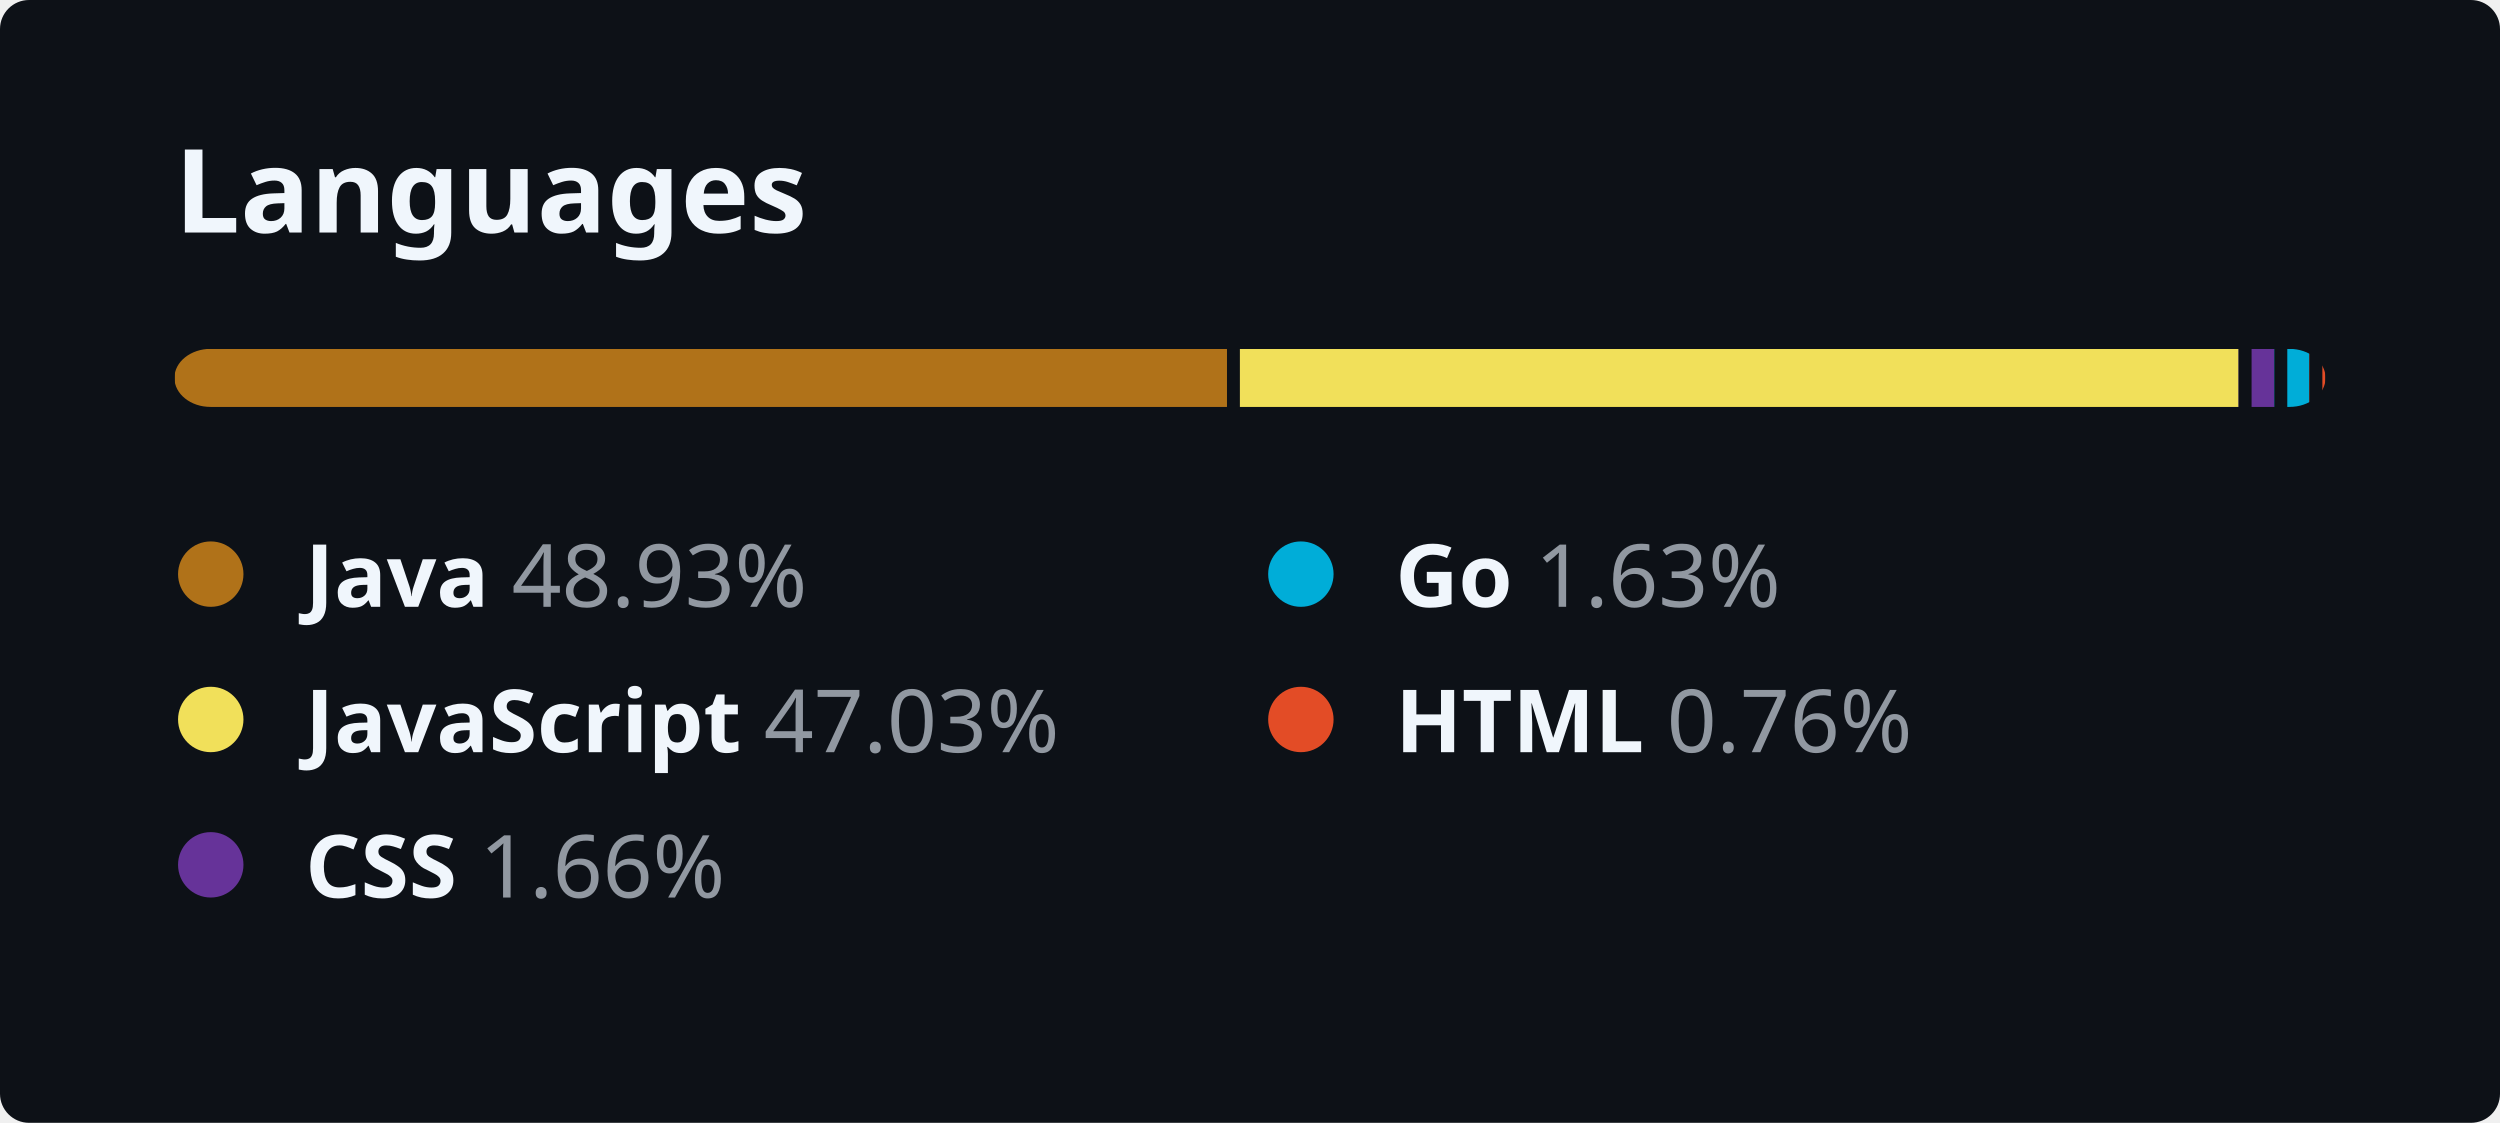
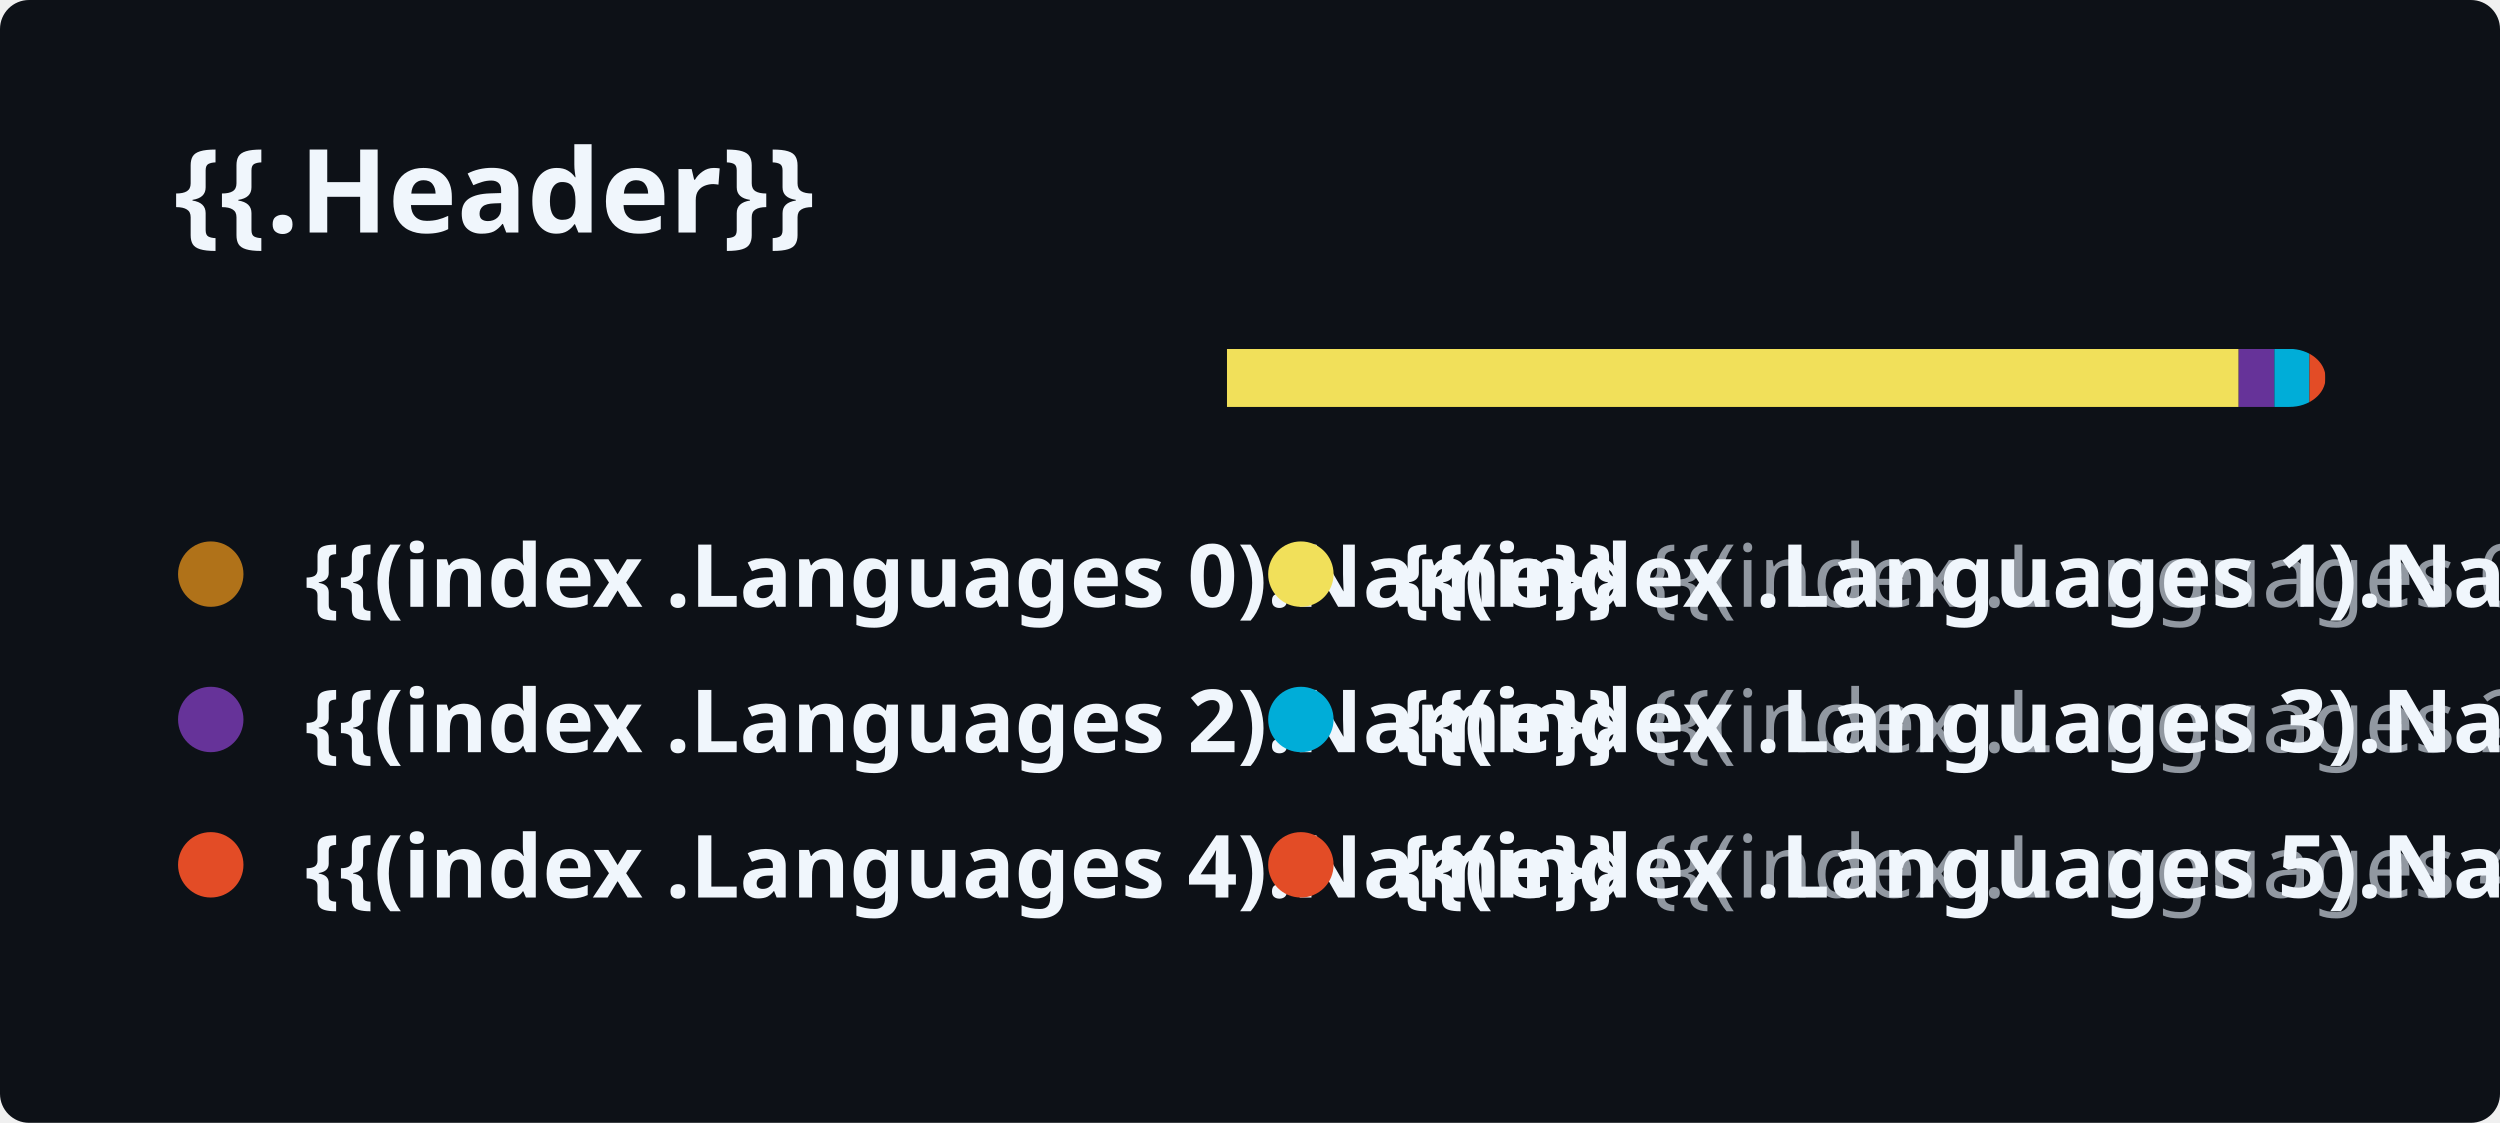
<svg xmlns="http://www.w3.org/2000/svg" width="344" height="154.5" viewBox="0 0 344 154.5" fill="none">
  <style>
    .header {
      font: 600 16px "Segoe UI", "Noto Sans", Helvetica, Arial, sans-serif;
      fill: #F0F6FC;
    }

    .lang-name {
      font-family: "Segoe UI", "Noto Sans", Helvetica, Arial, sans-serif;
      font-size: 12px;
    }

    .lang-name-bold {
      font-weight: 700;
      fill: #F0F6FC;
    }

    .lang-percent {
      font-weight: 400;
      fill: #9198A1;
    }
  </style>
  <rect height="100%" width="100%" fill="#0D1117" rx="4" ry="4" />
  <g transform="translate(24, 0)">
    <g transform="translate(0, 32)">
-       <text class="header">Languages</text>
+       <text class="header">{{.Header}}</text>
    </g>
    <g transform="translate(0, 48)">
      <svg height="8" width="296">
        <mask id="rect-mask">
          <rect x="0" y="0" width="100%" height="100%" fill="white" rx="5" />
        </mask>
        <circle id="legend-dot" cx="5" cy="6" r="4.5" />
-         <rect mask="url(#rect-mask)" x="0%" y="0" width="48.93%" height="100%" fill="#b07219" />
-         <rect mask="url(#rect-mask)" x="48.93%" y="0" width="47.03%" height="100%" fill="#f1e05a" />
-         <rect mask="url(#rect-mask)" x="95.96%" y="0" width="1.66%" height="100%" fill="#663399" />
-         <rect mask="url(#rect-mask)" x="97.62%" y="0" width="1.63%" height="100%" fill="#00ADD8" />
-         <rect mask="url(#rect-mask)" x="99.25%" y="0" width="0.76%" height="100%" fill="#e34c26" />
-         <rect x="48.93%" y="0" width="0.6%" height="100%" fill="#0D1117" />
-         <rect x="95.96%" y="0" width="0.6%" height="100%" fill="#0D1117" />
-         <rect x="97.62%" y="0" width="0.6%" height="100%" fill="#0D1117" />
-         <rect x="99.25%" y="0" width="0.6%" height="100%" fill="#0D1117" />
+ 
+         
+         {{if ge .LanguagesLen 1}}
+           <rect mask="url(#rect-mask)" x="0%" y="0" width="{{(index .Languages 0).Percent}}%" height="100%" fill="#b07219" />
+         {{end}}
+         {{if ge .LanguagesLen 2}}
+           <rect mask="url(#rect-mask)" x="48.93%" y="0" width="47.03%" height="100%" fill="#f1e05a" />
+         {{end}}
+         {{if ge .LanguagesLen 3}}
+           <rect mask="url(#rect-mask)" x="95.96%" y="0" width="1.66%" height="100%" fill="#663399" />
+         {{end}}
+         {{if ge .LanguagesLen 4}}
+           <rect mask="url(#rect-mask)" x="97.62%" y="0" width="1.63%" height="100%" fill="#00ADD8" />
+         {{end}}
+         {{if ge .LanguagesLen 5}}
+           <rect mask="url(#rect-mask)" x="99.25%" y="0" width="0.76%" height="100%" fill="#e34c26" />
+         {{end}}
+ 
+         
+         
      </svg>
-       <g transform="translate(0, 25)">
-         <g>
-           <circle cx="5" cy="6" r="4.5" fill="#b07219" />
-           <text x="18" y="10.5" class="lang-name">
-             <tspan class="lang-name-bold">Java</tspan>
-             <tspan class="lang-percent">48.93%</tspan>
-           </text>
-         </g>
-         <g transform="translate(0, 20)">
-           <circle cx="5" cy="6" r="4.5" fill="#f1e05a" />
-           <text x="18" y="10.5" class="lang-name">
-             <tspan class="lang-name-bold">JavaScript</tspan>
-             <tspan class="lang-percent">47.03%</tspan>
-           </text>
-         </g>
-         <g transform="translate(0, 40)">
-           <circle cx="5" cy="6" r="4.5" fill="#663399" />
-           <text x="18" y="10.5" class="lang-name">
-             <tspan class="lang-name-bold">CSS</tspan>
-             <tspan class="lang-percent">1.66%</tspan>
-           </text>
-         </g>
+ 
+       
+       
+       {{if ge .LanguagesLen 1}}
+         <g transform="translate(0, 25)">
+         <circle cx="5" cy="6" r="4.5" fill="#b07219" />
+         <text x="18" y="10.5" class="lang-name">
+           <tspan class="lang-name-bold">{{(index .Languages 0).Name}}</tspan>
+           <tspan class="lang-percent">{{(index .Languages 0).Percent}}%</tspan>
+         </text>
      </g>
-       <g transform="translate(150, 25)">
-         <g>
-           <use href="#legend-dot" fill="#00ADD8" />
-           <text x="18" y="10.5" class="lang-name">
-             <tspan class="lang-name-bold">Go</tspan>
-             <tspan class="lang-percent">1.63%</tspan>
-           </text>
-         </g>
-         <g transform="translate(0, 20)">
-           <use href="#legend-dot" fill="#e34c26" />
-           <text x="18" y="10.5" class="lang-name">
-             <tspan class="lang-name-bold">HTML</tspan>
-             <tspan class="lang-percent">0.76%</tspan>
-           </text>
-         </g>
+       {{end}}
+       {{if ge .LanguagesLen 2}}
+         <g transform="translate(150, 25)">
+         <use href="#legend-dot" fill="#f1e05a" />
+         <text x="18" y="10.5" class="lang-name">
+           <tspan class="lang-name-bold">{{(index .Languages 1).Name}}</tspan>
+           <tspan class="lang-percent">{{(index .Languages 1).Percent}}%</tspan>
+         </text>
      </g>
+       {{end}}
+ 
+       
+       {{if ge .LanguagesLen 3}}
+         <g transform="translate(0, 45)">
+         <circle cx="5" cy="6" r="4.5" fill="#663399" />
+         <text x="18" y="10.5" class="lang-name">
+           <tspan class="lang-name-bold">{{(index .Languages 2).Name}}</tspan>
+           <tspan class="lang-percent">{{(index .Languages 2).Percent}}%</tspan>
+         </text>
+       </g>
+       {{end}}
+       {{if ge .LanguagesLen 4}}
+         <g transform="translate(150, 45)">
+         <use href="#legend-dot" fill="#00ADD8" />
+         <text x="18" y="10.5" class="lang-name">
+           <tspan class="lang-name-bold">{{(index .Languages 3).Name}}</tspan>
+           <tspan class="lang-percent">{{(index .Languages 3).Percent}}%</tspan>
+         </text>
+       </g>
+       {{end}}
+ 
+       
+       {{if ge .LanguagesLen 5}}
+         <g transform="translate(0, 65)">
+         <circle cx="5" cy="6" r="4.5" fill="#e34c26" />
+         <text x="18" y="10.5" class="lang-name">
+           <tspan class="lang-name-bold">{{(index .Languages 4).Name}}</tspan>
+           <tspan class="lang-percent">{{(index .Languages 4).Percent}}%</tspan>
+         </text>
+       </g>
+       {{end}}
+       {{if ge .LanguagesLen 6}}
+         <g transform="translate(150, 65)">
+         <circle cx="5" cy="6" r="4.5" fill="#e34c26" />
+         <text x="18" y="10.5" class="lang-name">
+           <tspan class="lang-name-bold">{{(index .Languages 5).Name}}</tspan>
+           <tspan class="lang-percent">{{(index .Languages 5).Percent}}%</tspan>
+         </text>
+       </g>
+       {{end}}
+ 
    </g>
  </g>
</svg>
